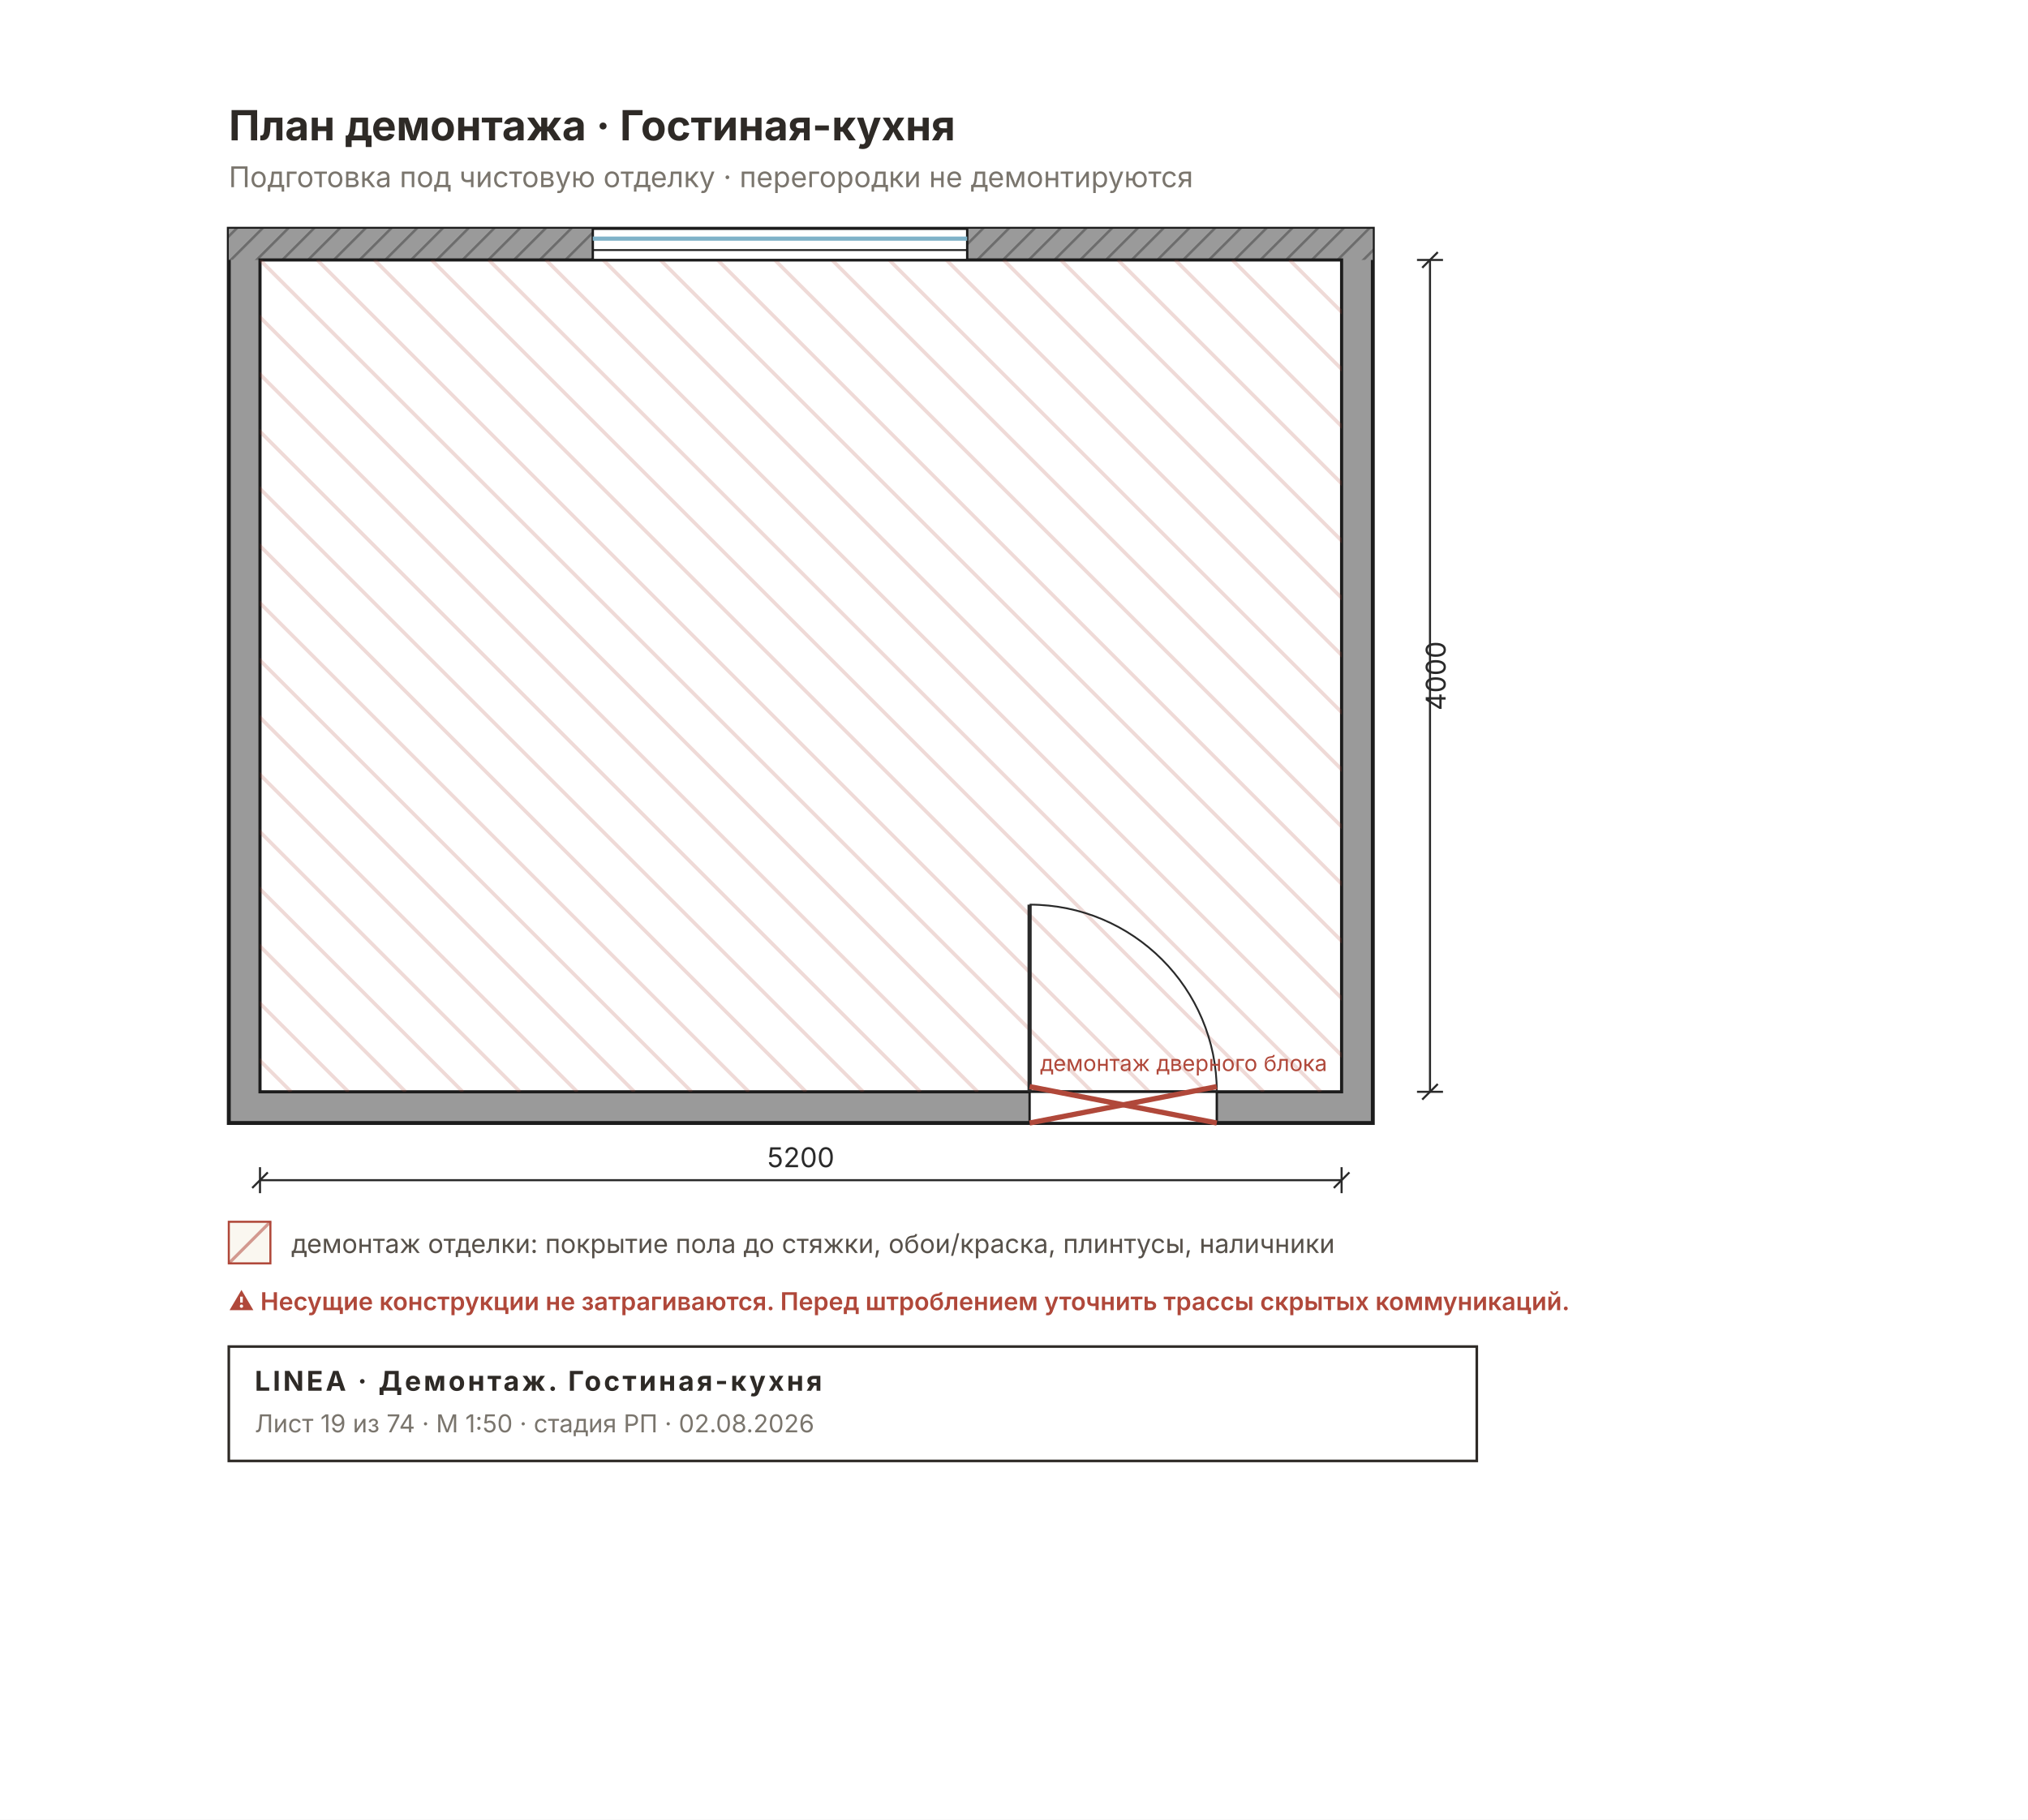
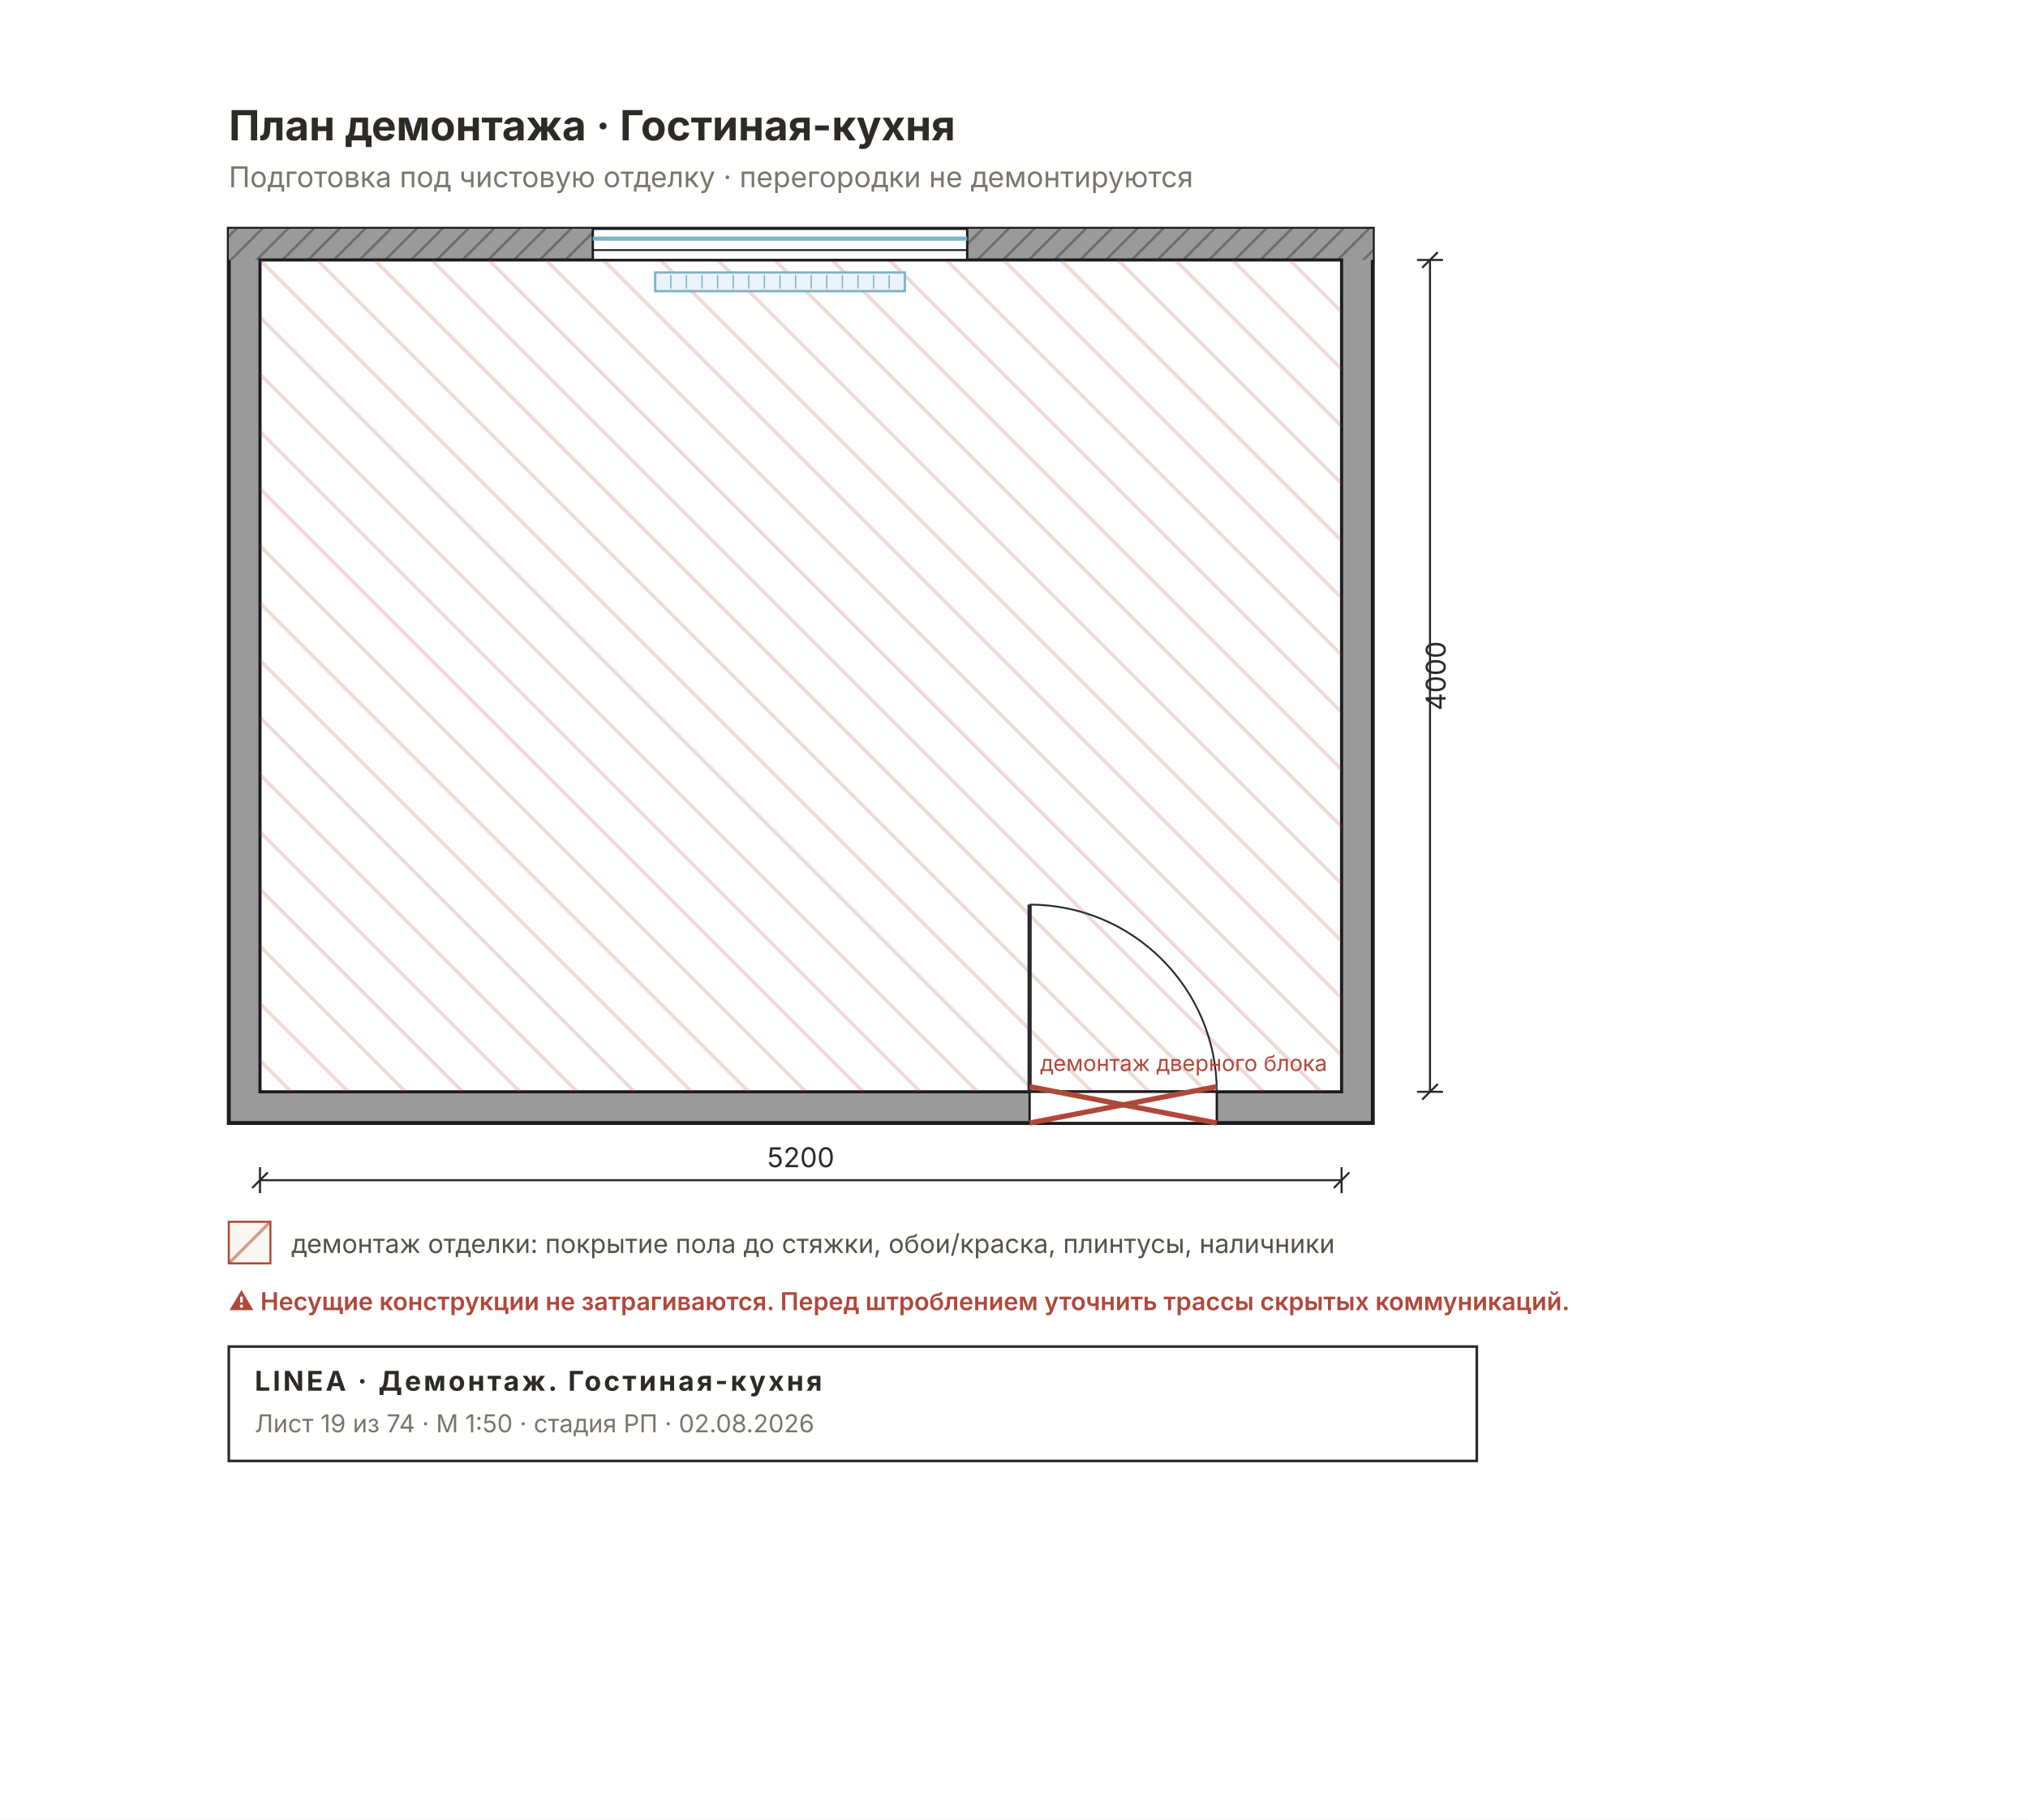
<svg xmlns="http://www.w3.org/2000/svg" width="780" height="700" viewBox="0 0 780 700" font-family="Inter, &quot;Helvetica Neue&quot;, Arial, sans-serif">
  <rect width="780" height="700" fill="#FFFFFF" />
  <defs>
    <pattern id="rh19" width="7" height="7" patternUnits="userSpaceOnUse" patternTransform="rotate(45)">
      <rect width="7" height="7" fill="#9A9A9A" />
      <line x1="0" y1="0" x2="0" y2="7" stroke="#6E6E6E" stroke-width="2" />
    </pattern>
  </defs>
  <rect x="88" y="88" width="440" height="344" fill="#9A9A9A" stroke="#1C1C1C" stroke-width="1.5" />
  <rect x="88" y="88" width="440" height="12" fill="url(#rh19)" />
  <rect x="100" y="100" width="416" height="320" fill="#FFFFFF" stroke="#1C1C1C" stroke-width="1.2" />
  <clipPath id="dm1">
    <rect x="100" y="100" width="416" height="320" />
  </clipPath>
  <g clip-path="url(#dm1)">
    <line x1="-230" y1="100" x2="90" y2="420" stroke="#B0483A33" stroke-width="1.4" />
    <line x1="-208" y1="100" x2="112" y2="420" stroke="#B0483A33" stroke-width="1.4" />
    <line x1="-186" y1="100" x2="134" y2="420" stroke="#B0483A33" stroke-width="1.4" />
    <line x1="-164" y1="100" x2="156" y2="420" stroke="#B0483A33" stroke-width="1.4" />
    <line x1="-142" y1="100" x2="178" y2="420" stroke="#B0483A33" stroke-width="1.4" />
    <line x1="-120" y1="100" x2="200" y2="420" stroke="#B0483A33" stroke-width="1.4" />
    <line x1="-98" y1="100" x2="222" y2="420" stroke="#B0483A33" stroke-width="1.4" />
    <line x1="-76" y1="100" x2="244" y2="420" stroke="#B0483A33" stroke-width="1.4" />
    <line x1="-54" y1="100" x2="266" y2="420" stroke="#B0483A33" stroke-width="1.4" />
    <line x1="-32" y1="100" x2="288" y2="420" stroke="#B0483A33" stroke-width="1.4" />
    <line x1="-10" y1="100" x2="310" y2="420" stroke="#B0483A33" stroke-width="1.4" />
    <line x1="12" y1="100" x2="332" y2="420" stroke="#B0483A33" stroke-width="1.4" />
    <line x1="34" y1="100" x2="354" y2="420" stroke="#B0483A33" stroke-width="1.4" />
    <line x1="56" y1="100" x2="376" y2="420" stroke="#B0483A33" stroke-width="1.4" />
    <line x1="78" y1="100" x2="398" y2="420" stroke="#B0483A33" stroke-width="1.4" />
    <line x1="100" y1="100" x2="420" y2="420" stroke="#B0483A33" stroke-width="1.4" />
    <line x1="122" y1="100" x2="442" y2="420" stroke="#B0483A33" stroke-width="1.4" />
    <line x1="144" y1="100" x2="464" y2="420" stroke="#B0483A33" stroke-width="1.4" />
    <line x1="166" y1="100" x2="486" y2="420" stroke="#B0483A33" stroke-width="1.4" />
    <line x1="188" y1="100" x2="508" y2="420" stroke="#B0483A33" stroke-width="1.4" />
    <line x1="210" y1="100" x2="530" y2="420" stroke="#B0483A33" stroke-width="1.4" />
    <line x1="232" y1="100" x2="552" y2="420" stroke="#B0483A33" stroke-width="1.4" />
    <line x1="254" y1="100" x2="574" y2="420" stroke="#B0483A33" stroke-width="1.4" />
    <line x1="276" y1="100" x2="596" y2="420" stroke="#B0483A33" stroke-width="1.4" />
    <line x1="298" y1="100" x2="618" y2="420" stroke="#B0483A33" stroke-width="1.4" />
    <line x1="320" y1="100" x2="640" y2="420" stroke="#B0483A33" stroke-width="1.4" />
    <line x1="342" y1="100" x2="662" y2="420" stroke="#B0483A33" stroke-width="1.4" />
    <line x1="364" y1="100" x2="684" y2="420" stroke="#B0483A33" stroke-width="1.4" />
    <line x1="386" y1="100" x2="706" y2="420" stroke="#B0483A33" stroke-width="1.4" />
    <line x1="408" y1="100" x2="728" y2="420" stroke="#B0483A33" stroke-width="1.4" />
    <line x1="430" y1="100" x2="750" y2="420" stroke="#B0483A33" stroke-width="1.4" />
    <line x1="452" y1="100" x2="772" y2="420" stroke="#B0483A33" stroke-width="1.4" />
    <line x1="474" y1="100" x2="794" y2="420" stroke="#B0483A33" stroke-width="1.4" />
    <line x1="496" y1="100" x2="816" y2="420" stroke="#B0483A33" stroke-width="1.4" />
    <line x1="518" y1="100" x2="838" y2="420" stroke="#B0483A33" stroke-width="1.4" />
    <line x1="540" y1="100" x2="860" y2="420" stroke="#B0483A33" stroke-width="1.4" />
    <line x1="562" y1="100" x2="882" y2="420" stroke="#B0483A33" stroke-width="1.4" />
    <line x1="584" y1="100" x2="904" y2="420" stroke="#B0483A33" stroke-width="1.4" />
    <line x1="606" y1="100" x2="926" y2="420" stroke="#B0483A33" stroke-width="1.4" />
    <line x1="628" y1="100" x2="948" y2="420" stroke="#B0483A33" stroke-width="1.4" />
    <line x1="650" y1="100" x2="970" y2="420" stroke="#B0483A33" stroke-width="1.4" />
    <line x1="672" y1="100" x2="992" y2="420" stroke="#B0483A33" stroke-width="1.4" />
    <line x1="694" y1="100" x2="1014" y2="420" stroke="#B0483A33" stroke-width="1.4" />
    <line x1="716" y1="100" x2="1036" y2="420" stroke="#B0483A33" stroke-width="1.4" />
    <line x1="738" y1="100" x2="1058" y2="420" stroke="#B0483A33" stroke-width="1.4" />
    <line x1="760" y1="100" x2="1080" y2="420" stroke="#B0483A33" stroke-width="1.4" />
    <line x1="782" y1="100" x2="1102" y2="420" stroke="#B0483A33" stroke-width="1.4" />
    <line x1="804" y1="100" x2="1124" y2="420" stroke="#B0483A33" stroke-width="1.4" />
    <line x1="826" y1="100" x2="1146" y2="420" stroke="#B0483A33" stroke-width="1.4" />
  </g>
  <rect x="228" y="88" width="144" height="12" fill="#FFFFFF" stroke="#1C1C1C" stroke-width="0.9" />
  <line x1="228" y1="91.8" x2="372" y2="91.8" stroke="#7FB2C8" stroke-width="1.6" />
  <line x1="228" y1="96.2" x2="372" y2="96.2" stroke="#1C1C1C" stroke-width="0.7" />
+   <rect x="252" y="104.8" width="96" height="7.2" fill="#EAF3F7" stroke="#7FB2C8" stroke-width="0.9" />
+   <line x1="258" y1="105.8" x2="258" y2="111" stroke="#7FB2C8" stroke-width="0.5" />
+   <line x1="264" y1="105.8" x2="264" y2="111" stroke="#7FB2C8" stroke-width="0.5" />
+   <line x1="270" y1="105.8" x2="270" y2="111" stroke="#7FB2C8" stroke-width="0.5" />
+   <line x1="276" y1="105.8" x2="276" y2="111" stroke="#7FB2C8" stroke-width="0.5" />
+   <line x1="282" y1="105.8" x2="282" y2="111" stroke="#7FB2C8" stroke-width="0.5" />
+   <line x1="288" y1="105.8" x2="288" y2="111" stroke="#7FB2C8" stroke-width="0.5" />
+   <line x1="294" y1="105.8" x2="294" y2="111" stroke="#7FB2C8" stroke-width="0.5" />
+   <line x1="300" y1="105.8" x2="300" y2="111" stroke="#7FB2C8" stroke-width="0.5" />
+   <line x1="306" y1="105.8" x2="306" y2="111" stroke="#7FB2C8" stroke-width="0.5" />
+   <line x1="312" y1="105.8" x2="312" y2="111" stroke="#7FB2C8" stroke-width="0.5" />
+   <line x1="318" y1="105.8" x2="318" y2="111" stroke="#7FB2C8" stroke-width="0.5" />
+   <line x1="324" y1="105.8" x2="324" y2="111" stroke="#7FB2C8" stroke-width="0.5" />
+   <line x1="330" y1="105.8" x2="330" y2="111" stroke="#7FB2C8" stroke-width="0.5" />
+   <line x1="336" y1="105.8" x2="336" y2="111" stroke="#7FB2C8" stroke-width="0.5" />
+   <line x1="342" y1="105.8" x2="342" y2="111" stroke="#7FB2C8" stroke-width="0.5" />
  <rect x="396" y="420" width="72" height="12" fill="#FFFFFF" stroke="#1C1C1C" stroke-width="0.9" />
  <line x1="396" y1="420" x2="396" y2="348" stroke="#2A2A2A" stroke-width="1.6" />
  <path d="M 468 420 A 72 72 0 0 0 396 348" fill="none" stroke="#2A2A2A" stroke-width="0.7" />
  <g stroke="#B0483A" stroke-width="2">
    <line x1="396" y1="418" x2="468" y2="432" />
    <line x1="396" y1="432" x2="468" y2="418" />
  </g>
  <text x="400" y="412" font-size="8.5" fill="#B0483A">демонтаж дверного блока</text>
  <text x="88" y="54" font-size="16" font-weight="700" fill="#2E2A26">План демонтажа · Гостиная-кухня</text>
  <text x="88" y="72" font-size="11" fill="#7A756D">Подготовка под чистовую отделку · перегородки не демонтируются</text>
  <g stroke="#2A2A2A" stroke-width="0.8" fill="none">
    <line x1="100" y1="454" x2="516" y2="454" />
    <line x1="100" y1="449" x2="100" y2="459" />
    <line x1="516" y1="449" x2="516" y2="459" />
    <line x1="97" y1="457" x2="103" y2="451" />
    <line x1="513" y1="457" x2="519" y2="451" />
  </g>
  <text x="308" y="449" font-size="10.5" fill="#2A2A2A" text-anchor="middle">5200</text>
  <g stroke="#2A2A2A" stroke-width="0.8" fill="none">
    <line x1="550" y1="100" x2="550" y2="420" />
    <line x1="545" y1="100" x2="555" y2="100" />
    <line x1="545" y1="420" x2="555" y2="420" />
    <line x1="547" y1="103" x2="553" y2="97" />
    <line x1="547" y1="423" x2="553" y2="417" />
  </g>
  <text x="556" y="260" font-size="10.5" fill="#2A2A2A" transform="rotate(-90 556 260)" text-anchor="middle">4000</text>
  <g font-size="10" fill="#57514A">
    <rect x="88" y="470" width="16" height="16" fill="#FAF7F0" stroke="#B0483A" stroke-width="0.8" />
    <line x1="88" y1="486" x2="104" y2="470" stroke="#B0483A88" stroke-width="1.2" />
    <text x="112" y="482">демонтаж отделки: покрытие пола до стяжки, обои/краска, плинтусы, наличники</text>
  </g>
  <g font-size="9.5" font-weight="600" fill="#B0483A">
    <text x="88" y="504">⚠ Несущие конструкции не затрагиваются. Перед штроблением уточнить трассы скрытых коммуникаций.</text>
  </g>
  <g>
    <rect x="88" y="518" width="480" height="44" fill="none" stroke="#2E2A26" stroke-width="1" />
    <text x="98" y="535" font-size="10.5" font-weight="700" fill="#2E2A26" letter-spacing="1">LINEA · Демонтаж. Гостиная-кухня</text>
    <text x="98" y="551" font-size="9.5" fill="#7A756D">Лист 19 из 74 · М 1:50 · стадия РП · 02.08.2026</text>
  </g>
</svg>
